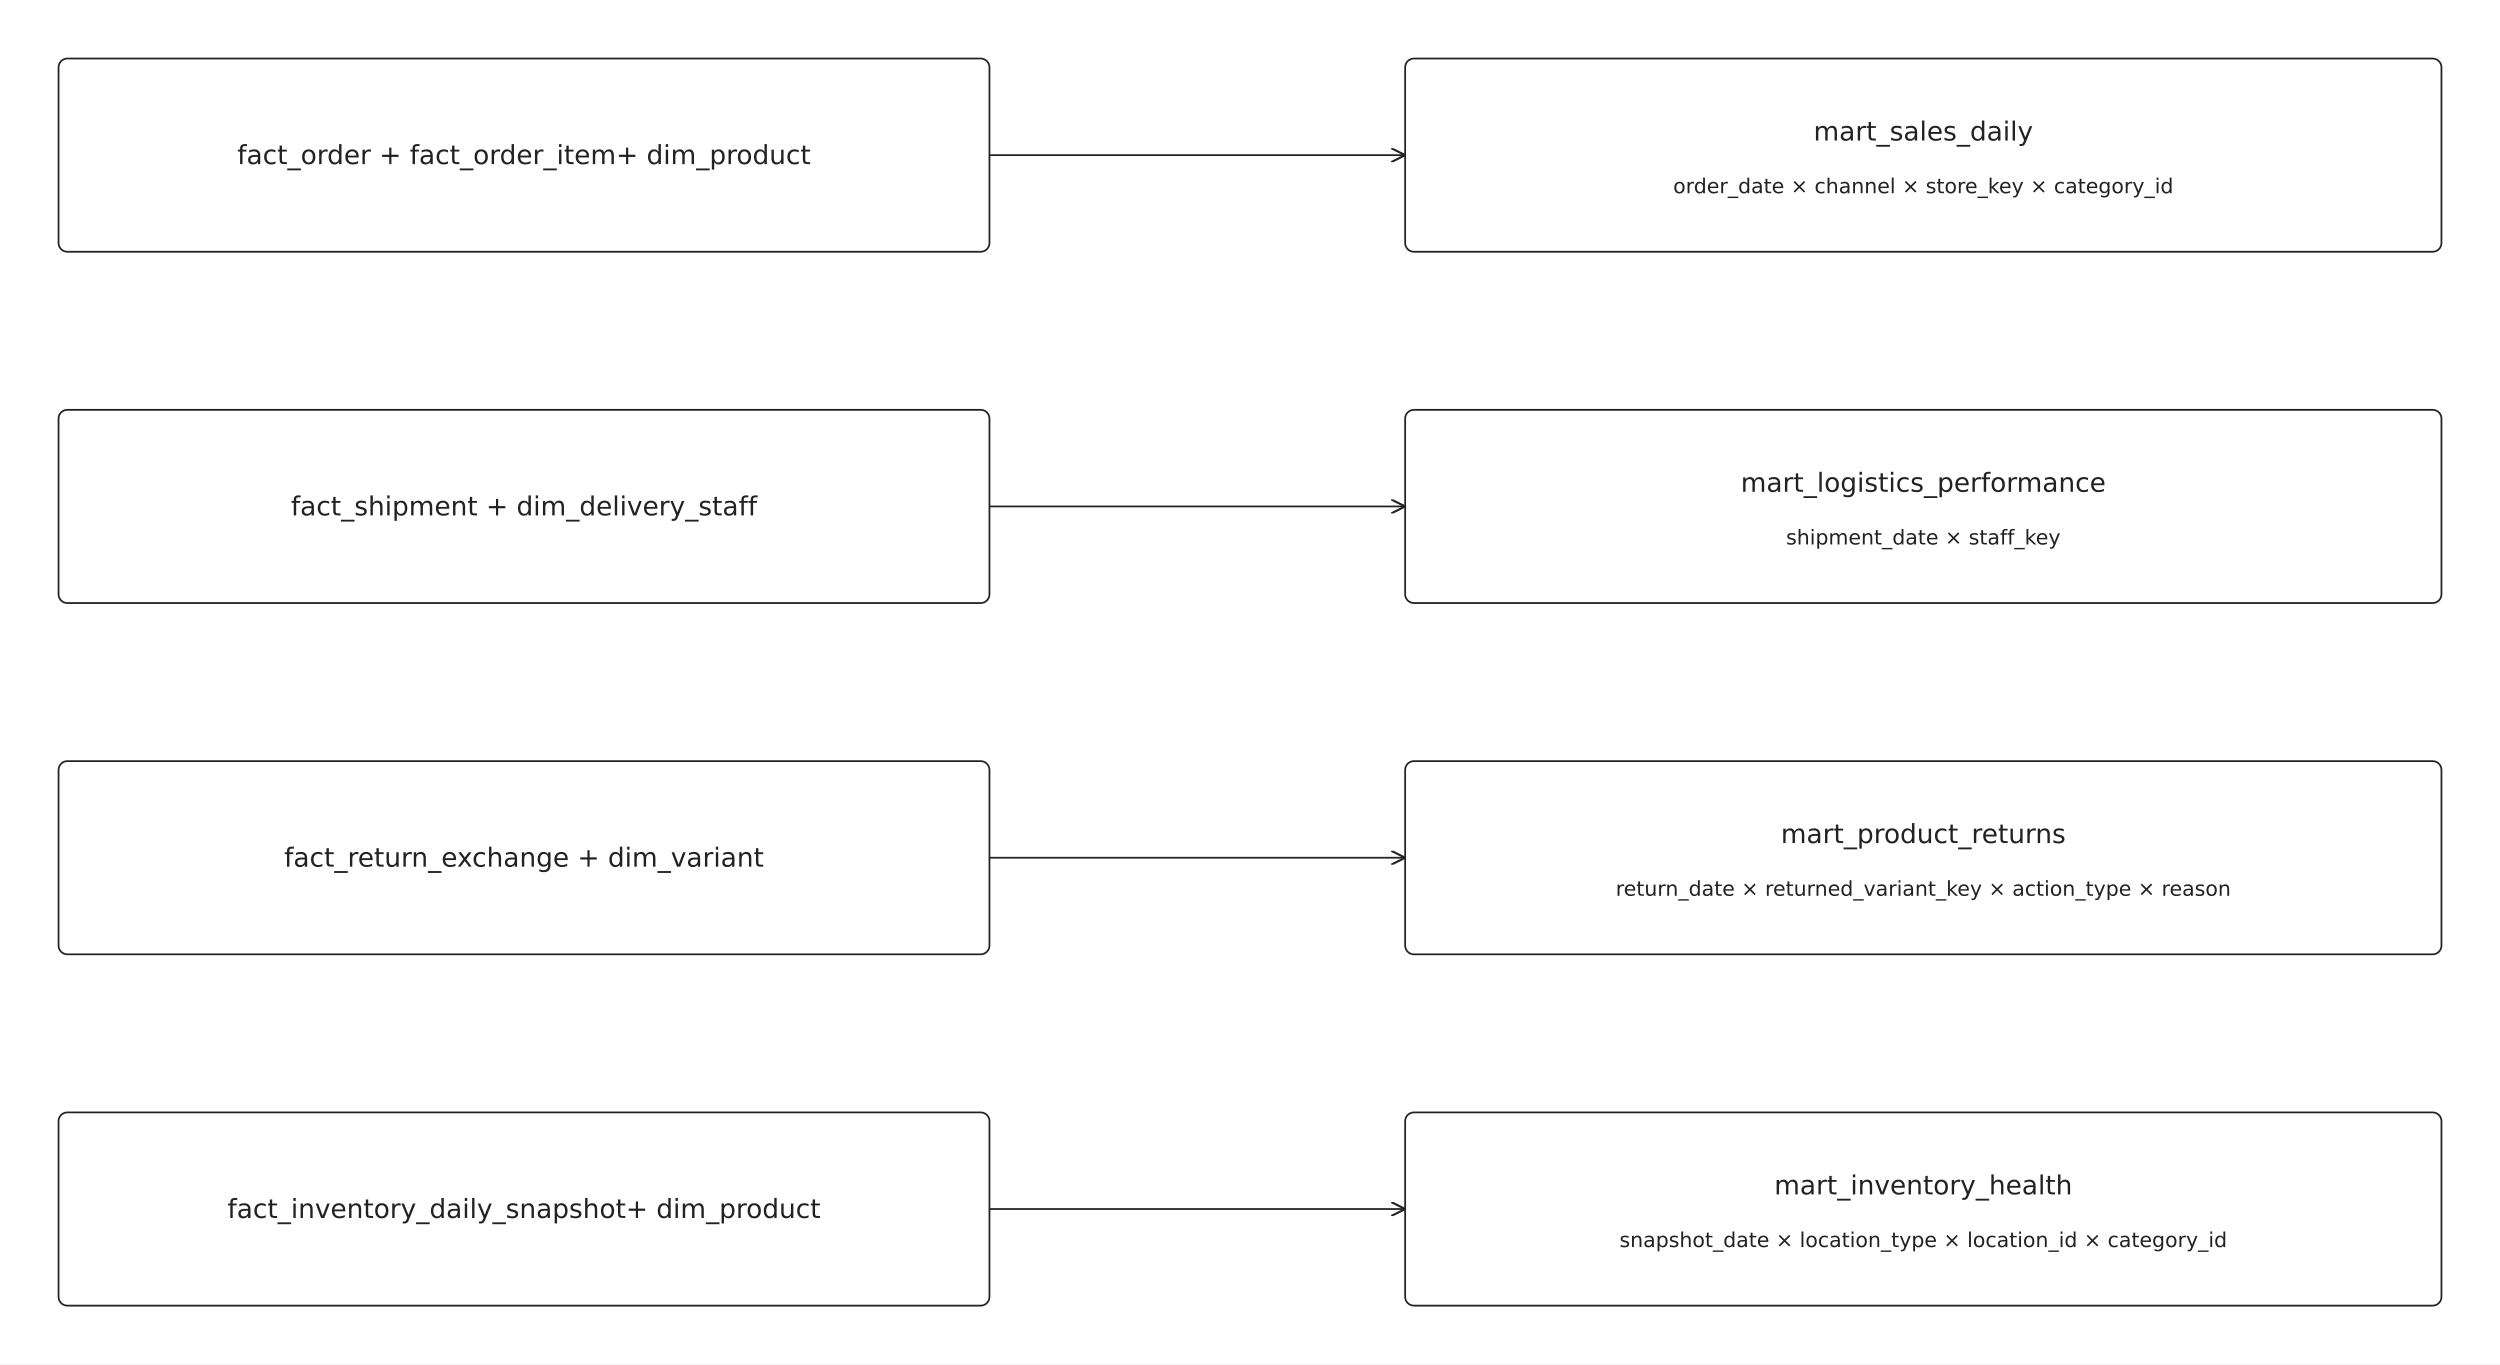
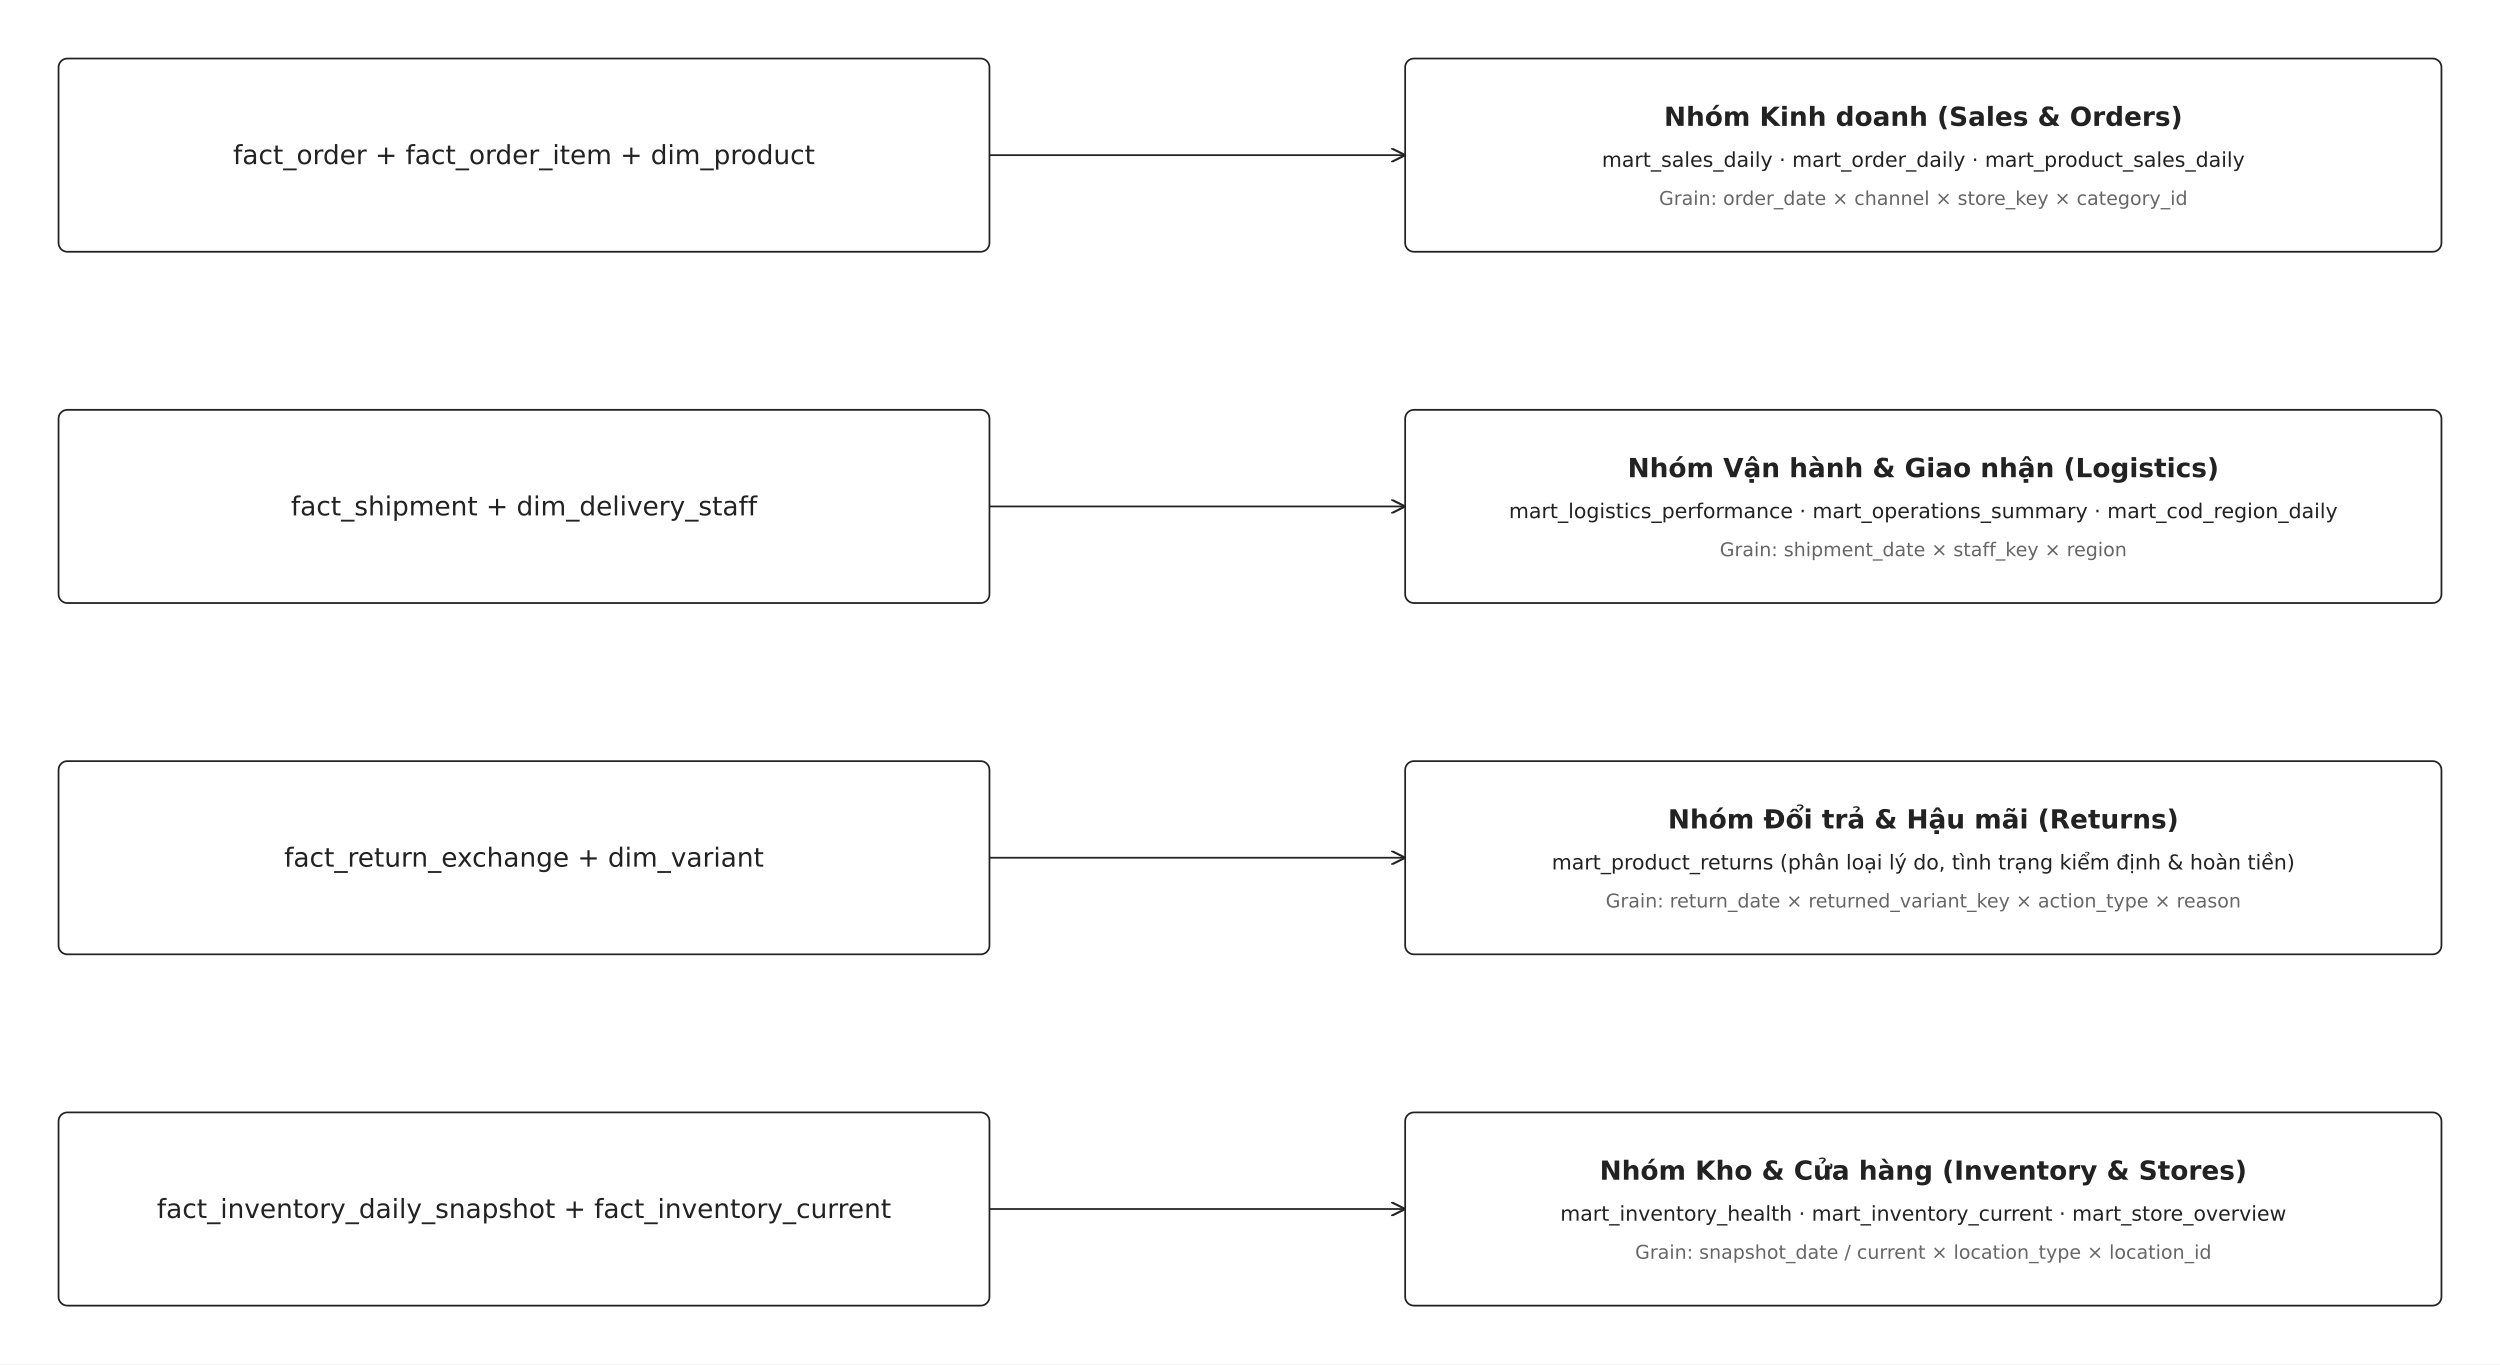
<svg xmlns="http://www.w3.org/2000/svg" id="gold-marts-root" viewBox="0 0 1708 932" role="img" aria-labelledby="gold-marts-title">
  <defs>
    <marker id="gold-marts-arrow" markerWidth="9" markerHeight="8" refX="8" refY="4" orient="auto">
      <path d="M 0 0 L 8 4 L 0 8" fill="none" stroke="#222222" stroke-width="1.2" />
    </marker>
  </defs>
  <rect width="1708" height="932" fill="#ffffff" />
  <path d="M 676 106 L 960 106" fill="none" stroke="#222222" stroke-width="1.2" marker-end="url(#gold-marts-arrow)" />
  <path d="M 676 346 L 960 346" fill="none" stroke="#222222" stroke-width="1.2" marker-end="url(#gold-marts-arrow)" />
  <path d="M 676 586 L 960 586" fill="none" stroke="#222222" stroke-width="1.2" marker-end="url(#gold-marts-arrow)" />
  <path d="M 676 826 L 960 826" fill="none" stroke="#222222" stroke-width="1.2" marker-end="url(#gold-marts-arrow)" />
  <rect x="40" y="40" width="636" height="132" rx="6" fill="#ffffff" stroke="#222222" stroke-width="1.2" />
-   <text x="358" y="112.12" font-family="DejaVu Sans, Arial, sans-serif" font-size="18" fill="#222222" text-anchor="middle" font-weight="400">fact_order + fact_order_item+ dim_product</text>
+   <text x="358" y="112.12" font-family="DejaVu Sans, Arial, sans-serif" font-size="18" fill="#222222" text-anchor="middle" font-weight="400">fact_order + fact_order_item + dim_product</text>
  <rect x="960" y="40" width="708" height="132" rx="6" fill="#ffffff" stroke="#222222" stroke-width="1.2" />
-   <text x="1314" y="96" font-family="DejaVu Sans, Arial, sans-serif" font-size="18" fill="#222222" text-anchor="middle" font-weight="400">mart_sales_daily</text>
-   <text x="1314" y="132" font-family="DejaVu Sans, Arial, sans-serif" font-size="14" fill="#222222" text-anchor="middle" font-weight="400">order_date × channel × store_key × category_id</text>
+   <text x="1314" y="86" font-family="DejaVu Sans, Arial, sans-serif" font-size="18" fill="#222222" text-anchor="middle" font-weight="600">Nhóm Kinh doanh (Sales &amp; Orders)</text>
+   <text x="1314" y="114" font-family="DejaVu Sans, Arial, sans-serif" font-size="14" fill="#222222" text-anchor="middle" font-weight="400">mart_sales_daily · mart_order_daily · mart_product_sales_daily</text>
+   <text x="1314" y="140" font-family="DejaVu Sans, Arial, sans-serif" font-size="13" fill="#666666" text-anchor="middle" font-weight="400">Grain: order_date × channel × store_key × category_id</text>
  <rect x="40" y="280" width="636" height="132" rx="6" fill="#ffffff" stroke="#222222" stroke-width="1.2" />
  <text x="358" y="352.12" font-family="DejaVu Sans, Arial, sans-serif" font-size="18" fill="#222222" text-anchor="middle" font-weight="400">fact_shipment + dim_delivery_staff</text>
  <rect x="960" y="280" width="708" height="132" rx="6" fill="#ffffff" stroke="#222222" stroke-width="1.2" />
-   <text x="1314" y="336" font-family="DejaVu Sans, Arial, sans-serif" font-size="18" fill="#222222" text-anchor="middle" font-weight="400">mart_logistics_performance</text>
-   <text x="1314" y="372" font-family="DejaVu Sans, Arial, sans-serif" font-size="14" fill="#222222" text-anchor="middle" font-weight="400">shipment_date × staff_key</text>
+   <text x="1314" y="326" font-family="DejaVu Sans, Arial, sans-serif" font-size="18" fill="#222222" text-anchor="middle" font-weight="600">Nhóm Vận hành &amp; Giao nhận (Logistics)</text>
+   <text x="1314" y="354" font-family="DejaVu Sans, Arial, sans-serif" font-size="14" fill="#222222" text-anchor="middle" font-weight="400">mart_logistics_performance · mart_operations_summary · mart_cod_region_daily</text>
+   <text x="1314" y="380" font-family="DejaVu Sans, Arial, sans-serif" font-size="13" fill="#666666" text-anchor="middle" font-weight="400">Grain: shipment_date × staff_key × region</text>
  <rect x="40" y="520" width="636" height="132" rx="6" fill="#ffffff" stroke="#222222" stroke-width="1.2" />
  <text x="358" y="592.12" font-family="DejaVu Sans, Arial, sans-serif" font-size="18" fill="#222222" text-anchor="middle" font-weight="400">fact_return_exchange + dim_variant</text>
  <rect x="960" y="520" width="708" height="132" rx="6" fill="#ffffff" stroke="#222222" stroke-width="1.2" />
-   <text x="1314" y="576" font-family="DejaVu Sans, Arial, sans-serif" font-size="18" fill="#222222" text-anchor="middle" font-weight="400">mart_product_returns</text>
-   <text x="1314" y="612" font-family="DejaVu Sans, Arial, sans-serif" font-size="14" fill="#222222" text-anchor="middle" font-weight="400">return_date × returned_variant_key × action_type × reason</text>
+   <text x="1314" y="326" font-family="DejaVu Sans, Arial, sans-serif" font-size="18" fill="#222222" text-anchor="middle" font-weight="600" transform="translate(0, 240)">Nhóm Đổi trả &amp; Hậu mãi (Returns)</text>
+   <text x="1314" y="354" font-family="DejaVu Sans, Arial, sans-serif" font-size="14" fill="#222222" text-anchor="middle" font-weight="400" transform="translate(0, 240)">mart_product_returns (phân loại lý do, tình trạng kiểm định &amp; hoàn tiền)</text>
+   <text x="1314" y="380" font-family="DejaVu Sans, Arial, sans-serif" font-size="13" fill="#666666" text-anchor="middle" font-weight="400" transform="translate(0, 240)">Grain: return_date × returned_variant_key × action_type × reason</text>
  <rect x="40" y="760" width="636" height="132" rx="6" fill="#ffffff" stroke="#222222" stroke-width="1.2" />
-   <text x="358" y="832.12" font-family="DejaVu Sans, Arial, sans-serif" font-size="18" fill="#222222" text-anchor="middle" font-weight="400">fact_inventory_daily_snapshot+ dim_product</text>
+   <text x="358" y="832.12" font-family="DejaVu Sans, Arial, sans-serif" font-size="18" fill="#222222" text-anchor="middle" font-weight="400">fact_inventory_daily_snapshot + fact_inventory_current</text>
  <rect x="960" y="760" width="708" height="132" rx="6" fill="#ffffff" stroke="#222222" stroke-width="1.2" />
-   <text x="1314" y="816" font-family="DejaVu Sans, Arial, sans-serif" font-size="18" fill="#222222" text-anchor="middle" font-weight="400">mart_inventory_health</text>
-   <text x="1314" y="852" font-family="DejaVu Sans, Arial, sans-serif" font-size="14" fill="#222222" text-anchor="middle" font-weight="400">snapshot_date × location_type × location_id × category_id</text>
+   <text x="1314" y="326" font-family="DejaVu Sans, Arial, sans-serif" font-size="18" fill="#222222" text-anchor="middle" font-weight="600" transform="translate(0, 480)">Nhóm Kho &amp; Cửa hàng (Inventory &amp; Stores)</text>
+   <text x="1314" y="354" font-family="DejaVu Sans, Arial, sans-serif" font-size="14" fill="#222222" text-anchor="middle" font-weight="400" transform="translate(0, 480)">mart_inventory_health · mart_inventory_current · mart_store_overview</text>
+   <text x="1314" y="380" font-family="DejaVu Sans, Arial, sans-serif" font-size="13" fill="#666666" text-anchor="middle" font-weight="400" transform="translate(0, 480)">Grain: snapshot_date / current × location_type × location_id</text>
</svg>
